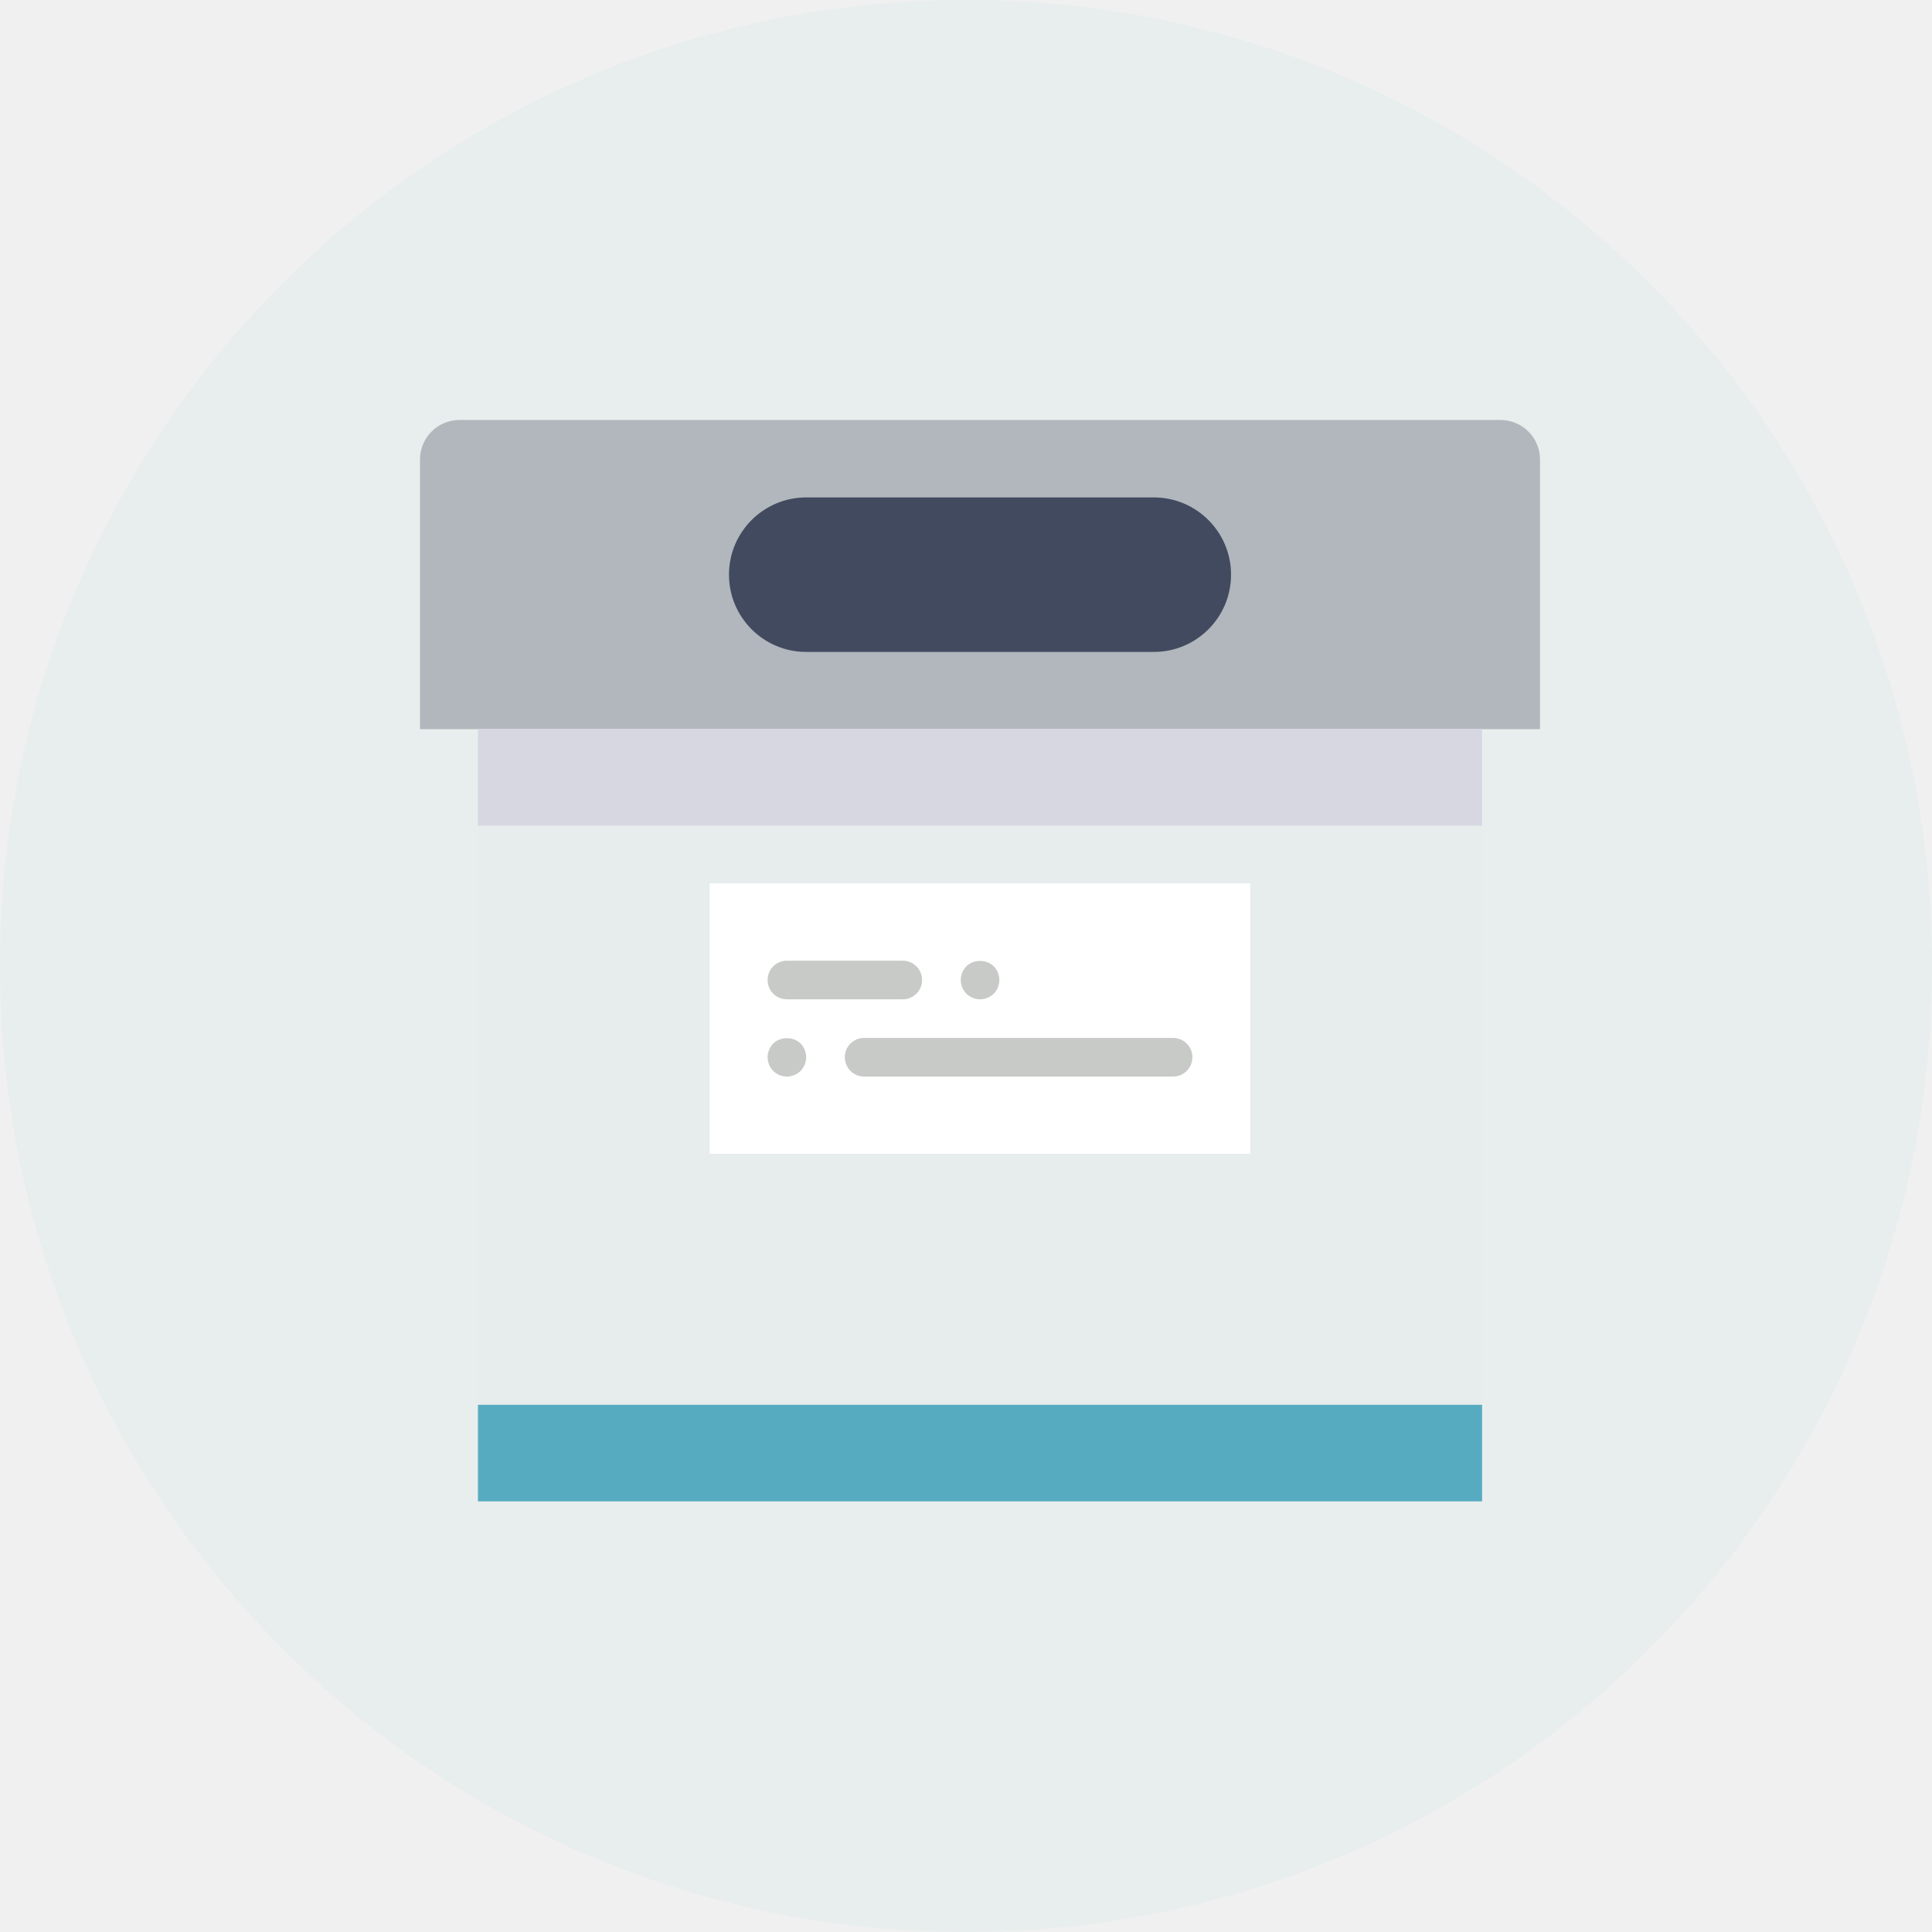
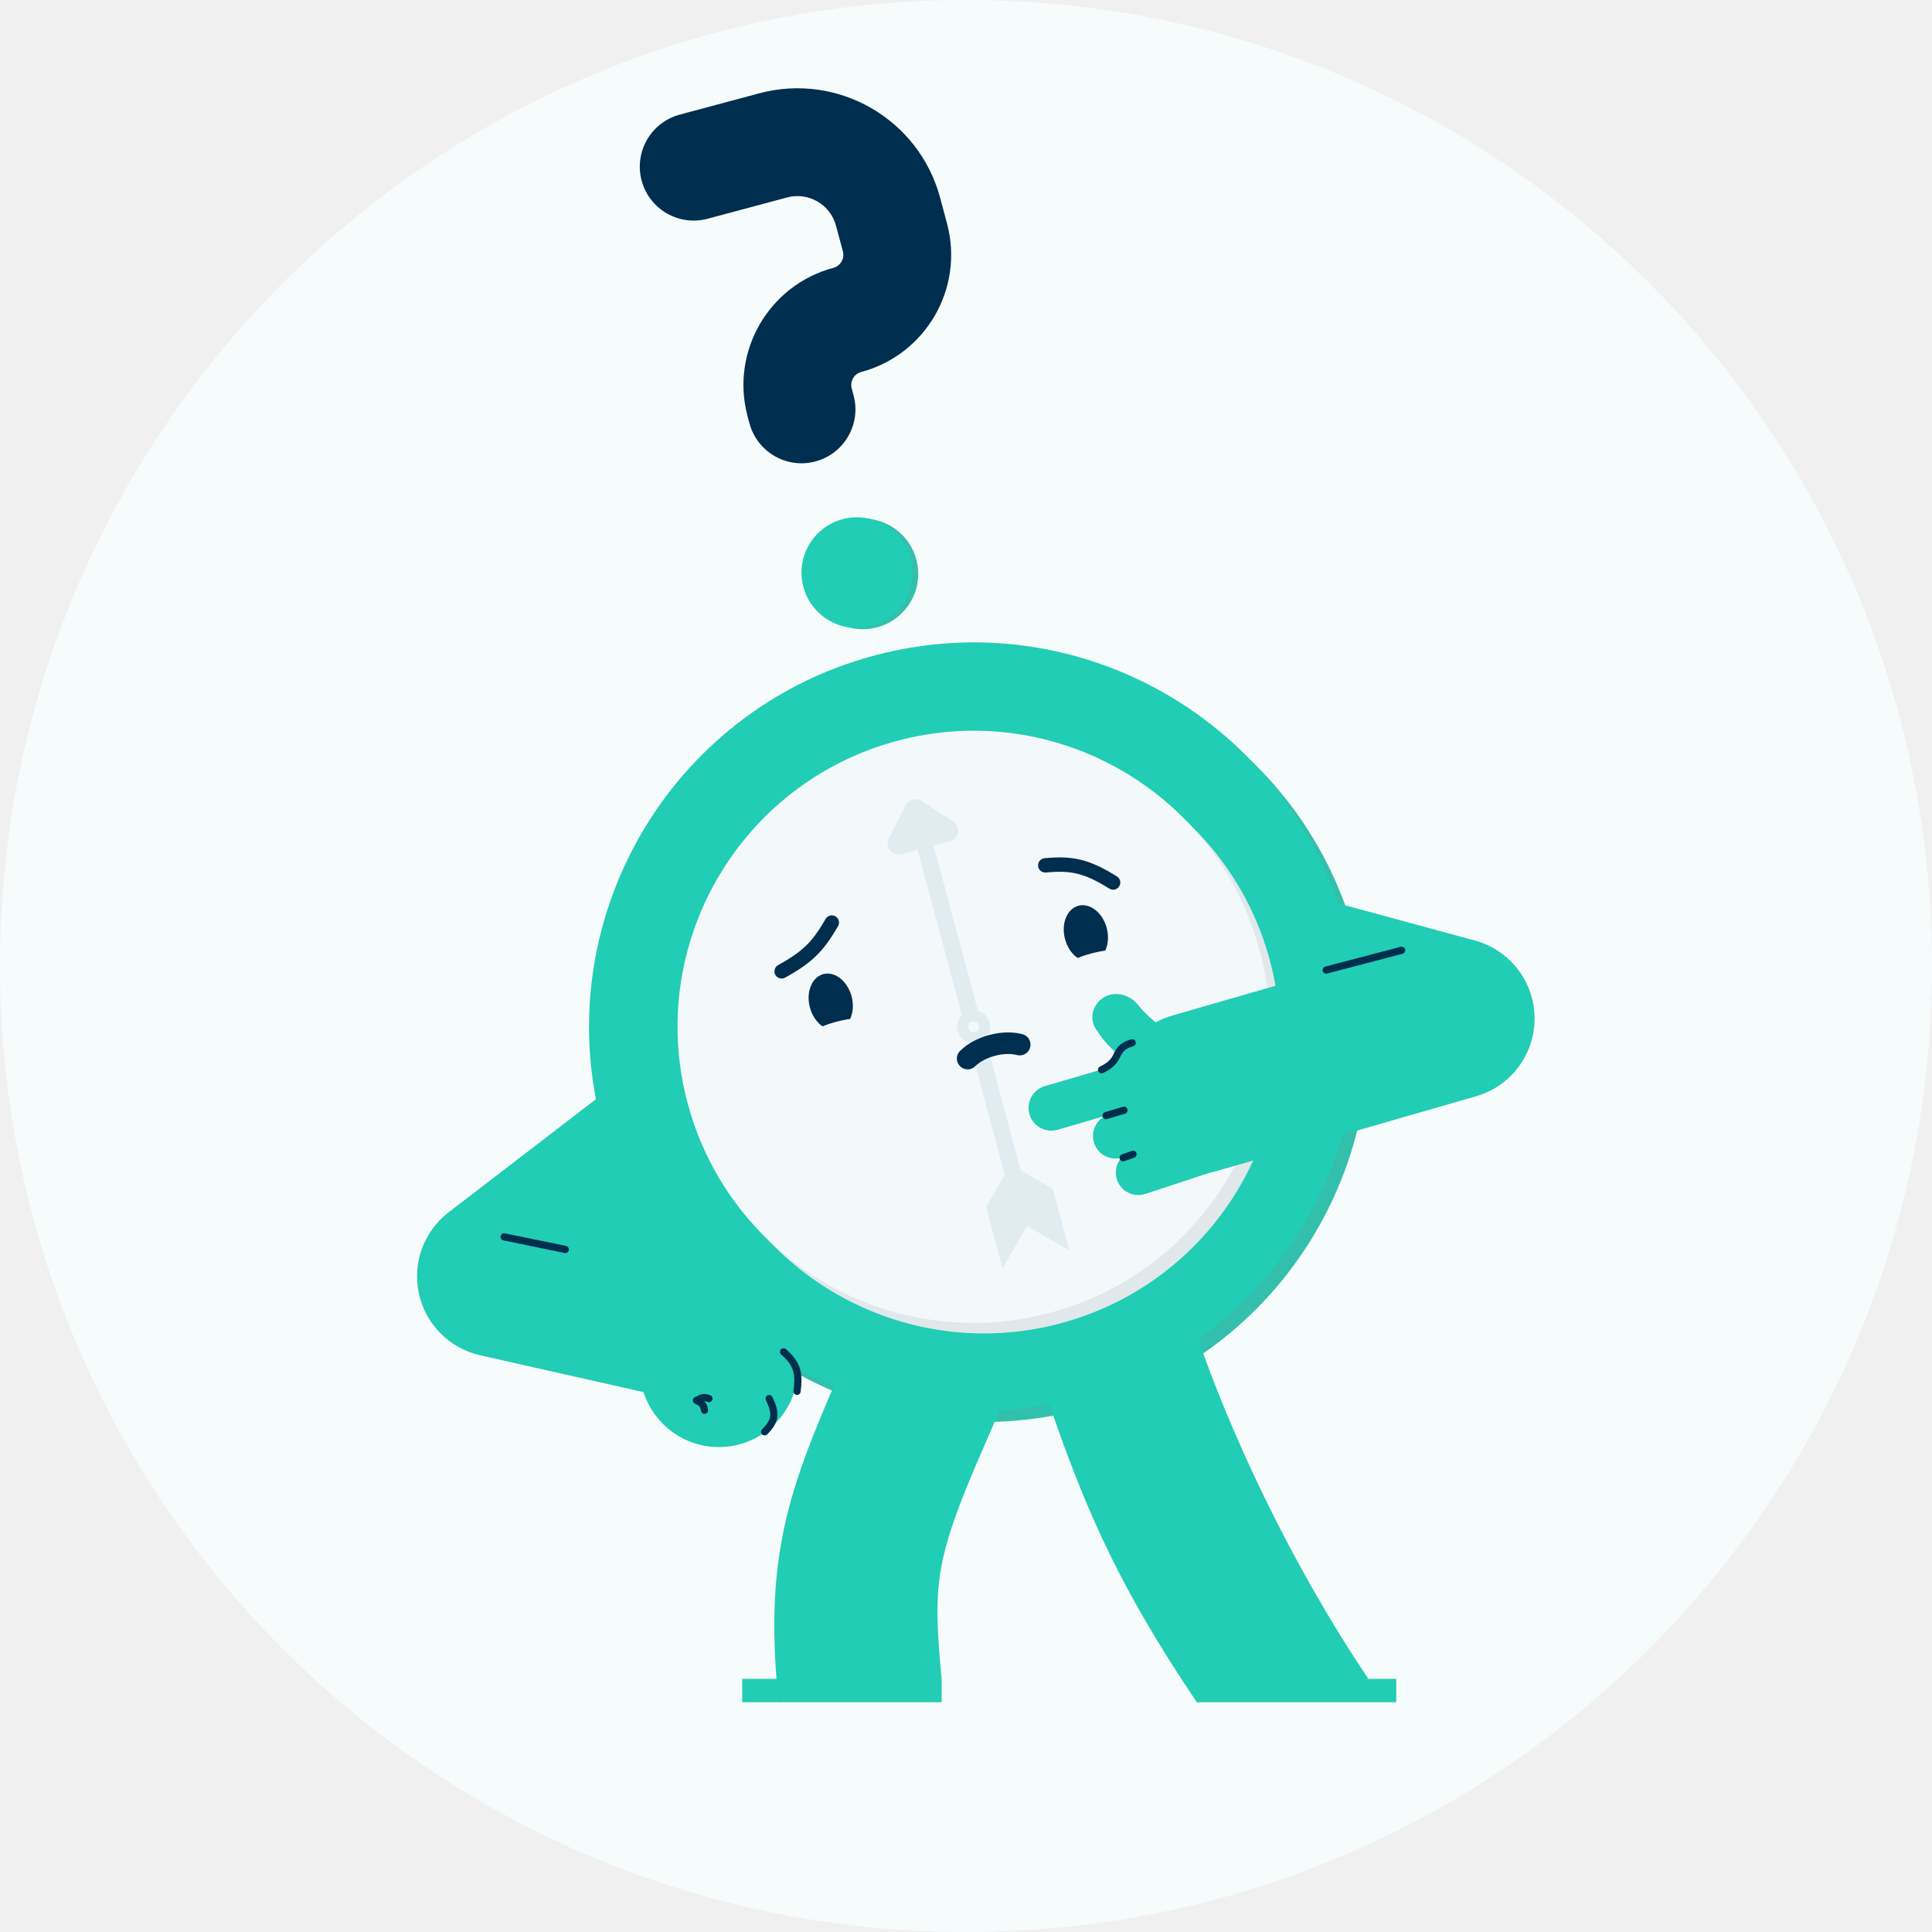
- <svg xmlns="http://www.w3.org/2000/svg" width="69" height="69" viewBox="0 0 69 69" fill="none">
-   <circle opacity="0.059" cx="34.5" cy="34.5" r="34.5" fill="#67CABC" />
-   <path d="M55 26.041H15V16.411C15 15.632 15.632 15 16.411 15H53.589C54.368 15 55 15.632 55 16.411V26.041Z" fill="#B1B7BC" />
-   <rect x="17.07" y="26.041" width="35.862" height="27.579" fill="#E7ECED" />
-   <path d="M41.208 23.283H28.794C27.27 23.283 26.035 22.048 26.035 20.524C26.035 19.001 27.27 17.765 28.794 17.765H41.208C42.731 17.765 43.966 19.001 43.966 20.524C43.966 22.048 42.731 23.283 41.208 23.283Z" fill="#424A60" />
-   <rect x="17.07" y="50.172" width="35.862" height="3.448" fill="#57ABC1" />
-   <rect x="25.344" y="31.552" width="19.31" height="9.655" fill="white" />
-   <path d="M28.104 35.69H32.242C32.623 35.69 32.931 35.381 32.931 35C32.931 34.619 32.623 34.31 32.242 34.31H28.104C27.722 34.31 27.414 34.619 27.414 35C27.414 35.381 27.722 35.69 28.104 35.69Z" fill="#C7CAC7" />
-   <path d="M35.002 35.69C35.181 35.69 35.361 35.614 35.492 35.49C35.616 35.359 35.692 35.179 35.692 35C35.692 34.82 35.616 34.641 35.492 34.51C35.23 34.255 34.768 34.255 34.513 34.51C34.388 34.641 34.312 34.82 34.312 35C34.312 35.186 34.388 35.359 34.513 35.49C34.643 35.614 34.815 35.69 35.002 35.69Z" fill="#C7CAC7" />
-   <path d="M41.896 37.069H30.861C30.48 37.069 30.172 37.377 30.172 37.759C30.172 38.14 30.48 38.448 30.861 38.448H41.896C42.277 38.448 42.586 38.14 42.586 37.759C42.586 37.377 42.277 37.069 41.896 37.069Z" fill="#C7CAC7" />
-   <path d="M27.614 37.269C27.489 37.399 27.414 37.579 27.414 37.759C27.414 37.938 27.489 38.117 27.614 38.248C27.744 38.372 27.917 38.448 28.104 38.448C28.29 38.448 28.462 38.372 28.593 38.248C28.718 38.117 28.793 37.938 28.793 37.759C28.793 37.579 28.718 37.399 28.593 37.269C28.338 37.014 27.876 37.014 27.614 37.269Z" fill="#C7CAC7" />
-   <rect x="17.07" y="26.035" width="35.862" height="3.448" fill="#D7D7E2" />
+ <svg xmlns="http://www.w3.org/2000/svg" width="160" height="160" viewBox="0 0 160 160" fill="none">
+   <circle cx="80" cy="80" r="80" fill="#F6FCFB" />
+   <path d="M88.094 80.634L77.293 83.528L78.978 68.213L88.094 80.634Z" stroke="#BDD2DB" stroke-width="0.595" />
+   <path d="M87.624 101.022L78.037 87.697C77.977 87.612 78.019 87.493 78.12 87.466L89.345 84.458C89.446 84.431 89.542 84.513 89.532 84.617L87.892 100.95C87.879 101.086 87.704 101.133 87.624 101.022Z" fill="#BDD2DB" />
+   <path d="M82.364 86.891C83.033 86.226 84.326 85.879 85.238 86.121" stroke="#002E4F" stroke-width="1.19" stroke-linecap="round" />
+   <circle cx="71.462" cy="47.525" r="4.582" transform="rotate(-15 71.4618 47.5253)" fill="#32C0AC" />
+   <circle cx="81.494" cy="85.91" r="31.847" transform="rotate(-15 81.4937 85.9103)" fill="#32C0AC" />
+   <circle cx="70.961" cy="47.422" r="4.582" transform="rotate(-15 70.9608 47.4225)" fill="#21CDB4" />
+   <circle cx="80.636" cy="85.054" r="31.847" transform="rotate(-15 80.6363 85.0536)" fill="#21CDB4" />
+   <circle cx="81.494" cy="85.91" r="24.515" transform="rotate(-15 81.4937 85.9104)" fill="#E1E8EB" />
+   <circle cx="80.631" cy="85.036" r="24.515" transform="rotate(-15 80.6314 85.0361)" fill="#F3F8FB" />
+   <path d="M75.888 67.331L84.99 101.302" stroke="#E1ECF1" stroke-width="1.375" />
+   <path d="M73.609 69.442L75.011 66.689C75.258 66.204 75.87 66.04 76.327 66.337L78.917 68.02C79.582 68.452 79.421 69.468 78.655 69.673L74.663 70.743C73.897 70.948 73.249 70.149 73.609 69.442Z" fill="#E1ECF1" />
+   <path d="M81.661 99.941L83.686 96.433L87.194 98.458L88.558 103.548L85.05 101.523L83.025 105.031L81.661 99.941Z" fill="#E1ECF1" />
+   <circle cx="80.632" cy="85.036" r="0.916" transform="rotate(-15 80.6319 85.036)" fill="#F3F8FB" stroke="#E1ECF1" stroke-width="0.916" />
+   <ellipse cx="68.798" cy="82.972" rx="1.786" ry="2.381" transform="rotate(-15 68.7979 82.9715)" fill="#002E4F" />
+   <ellipse cx="89.927" cy="77.31" rx="1.786" ry="2.381" transform="rotate(-15 89.9268 77.3104)" fill="#002E4F" />
+   <path d="M64.732 80.442C66.859 79.275 67.756 78.377 68.887 76.402" stroke="#002E4F" stroke-width="1.19" stroke-linecap="round" />
+   <path d="M92.183 73.086C90.032 71.744 88.798 71.452 86.564 71.665" stroke="#002E4F" stroke-width="1.19" stroke-linecap="round" />
+   <ellipse cx="69.512" cy="85.63" rx="3.274" ry="1.042" transform="rotate(-15 69.5116 85.6303)" fill="#F3F8FB" />
+   <ellipse cx="90.64" cy="79.97" rx="3.274" ry="1.042" transform="rotate(-15 90.6396 79.9704)" fill="#F3F8FB" />
+   <path d="M92.568 87.255C92.321 87.924 92.009 88.207 91.228 88.594C91.501 88.644 92.091 88.743 92.27 88.743C92.493 88.743 93.163 88.52 93.237 88.445C93.297 88.386 93.262 87.826 93.237 87.553L92.568 87.255Z" fill="#21CDB4" />
+   <path fill-rule="evenodd" clip-rule="evenodd" d="M99.113 140.97C92.239 130.776 89.418 123.994 86.055 113.745L98.779 109.57C101.665 118.366 106.953 129.589 113.323 139.036L99.113 140.97ZM70.242 112.06C70.592 111.258 70.952 110.436 71.32 109.588L83.606 114.917C83.2 115.853 82.819 116.725 82.463 117.542C80.348 122.389 79.082 125.294 78.316 128.167C77.522 131.15 77.442 133.623 77.984 139.036L64.477 140.967C63.827 134.475 64.05 129.699 65.376 124.72C66.424 120.784 68.169 116.796 70.242 112.06Z" fill="#21CDB4" />
+   <rect x="61.468" y="139.036" width="16.516" height="1.934" fill="#21CDB4" />
+   <rect x="99.114" y="139.036" width="16.516" height="1.934" fill="#21CDB4" />
+   <path d="M41.233 105.705L37.156 100.394C35.096 101.975 34.136 104.606 34.694 107.143C35.252 109.68 37.226 111.665 39.76 112.237L41.233 105.705ZM57.244 116.18C60.851 116.994 64.435 114.729 65.249 111.121C66.062 107.514 63.797 103.93 60.19 103.117L57.244 116.18ZM50.92 89.829L37.156 100.394L45.31 111.017L59.074 100.452L50.92 89.829ZM39.76 112.237L57.244 116.18L60.19 103.117L42.706 99.173L39.76 112.237Z" fill="#21CDB4" />
+   <path d="M97.111 84.094C93.557 85.118 91.507 88.829 92.531 92.383C93.555 95.936 97.266 97.987 100.819 96.962L97.111 84.094ZM120.392 84.353L122.246 90.787C125.131 89.956 127.11 87.305 127.087 84.302C127.064 81.299 125.045 78.679 122.147 77.892L120.392 84.353ZM100.819 96.962L122.246 90.787L118.537 77.919L97.111 84.094L100.819 96.962ZM122.147 77.892L110.094 74.618L106.584 87.542L118.637 90.815L122.147 77.892Z" fill="#21CDB4" />
+   <circle cx="59.534" cy="113.294" r="6.547" fill="#21CDB4" />
+   <path d="M63.328 118.575C64.247 117.661 64.283 117.048 63.7 115.822" stroke="#002E4F" stroke-width="0.595" stroke-linecap="round" />
+   <path d="M66.006 115.227C66.224 113.597 65.953 112.892 64.89 111.954" stroke="#002E4F" stroke-width="0.595" stroke-linecap="round" />
+   <path d="M90.734 85.182C90.264 84.441 90.432 83.477 91.064 82.868V82.868C91.974 81.99 93.432 82.214 94.228 83.197C95 84.15 95.873 84.887 97.269 85.744L94.424 88.488C92.647 87.524 91.684 86.68 90.734 85.182Z" fill="#21CDB4" />
+   <path d="M87.59 93.561C86.592 93.852 85.547 93.279 85.256 92.281V92.281C84.965 91.283 85.537 90.238 86.535 89.947L93.718 87.85L94.773 91.464L87.59 93.561Z" fill="#21CDB4" />
+   <path d="M92.949 95.857C91.967 96.17 90.917 95.627 90.605 94.645V94.645C90.292 93.663 90.834 92.614 91.816 92.301L97.384 90.527L98.517 94.083L92.949 95.857Z" fill="#21CDB4" />
+   <path d="M94.855 98.875C93.877 99.197 92.824 98.666 92.502 97.689V97.689C92.18 96.711 92.711 95.657 93.688 95.335L99.241 93.505L100.407 97.045L94.855 98.875Z" fill="#21CDB4" />
+   <path d="M62.067 35.057C62.705 37.438 65.153 38.852 67.534 38.214C69.915 37.575 71.328 35.128 70.69 32.746L62.067 35.057ZM56.295 9.492C53.913 10.13 52.5 12.578 53.138 14.959C53.776 17.34 56.224 18.753 58.605 18.115L56.295 9.492ZM70.69 32.746L70.536 32.172L61.913 34.482L62.067 35.057L70.69 32.746ZM78.427 18.504L77.859 16.384L69.236 18.694L69.804 20.814L78.427 18.504ZM62.87 7.73L56.295 9.492L58.605 18.115L65.181 16.353L62.87 7.73ZM77.859 16.384C76.11 9.855 69.399 5.98 62.87 7.73L65.181 16.353C66.947 15.88 68.763 16.928 69.236 18.694L77.859 16.384ZM71.325 30.805C76.683 29.369 79.863 23.862 78.427 18.504L69.804 20.814C69.963 21.41 69.61 22.022 69.015 22.181L71.325 30.805ZM70.536 32.172C70.377 31.576 70.73 30.964 71.325 30.805L69.015 22.181C63.657 23.617 60.477 29.124 61.913 34.482L70.536 32.172Z" fill="#002E4F" />
+   <path d="M91.6 92.389L93.088 91.942" stroke="#002E4F" stroke-width="0.595" stroke-linecap="round" />
+   <path d="M93.014 95.885L93.832 95.587" stroke="#002E4F" stroke-width="0.595" stroke-linecap="round" />
+   <path d="M91.228 88.593C91.986 88.217 92.278 87.92 92.568 87.254C92.861 86.765 93.108 86.559 93.758 86.361" stroke="#002E4F" stroke-width="0.595" stroke-linecap="round" />
+   <path d="M57.675 115.972C58.12 116.176 58.281 116.345 58.344 116.791" stroke="#002E4F" stroke-width="0.595" stroke-linecap="round" />
+   <path d="M57.748 115.973C58.126 115.692 58.338 115.706 58.715 115.825" stroke="#002E4F" stroke-width="0.595" stroke-linecap="round" />
+   <path d="M41.753 102.432L46.812 103.473" stroke="#002E4F" stroke-width="0.595" stroke-linecap="round" />
+   <path d="M109.827 80.336L116.077 78.699" stroke="#002E4F" stroke-width="0.595" stroke-linecap="round" />
+   <path d="M80.137 87.665C81.14 86.667 83.079 86.147 84.447 86.51" stroke="#002E4F" stroke-width="1.785" stroke-linecap="round" />
</svg>
